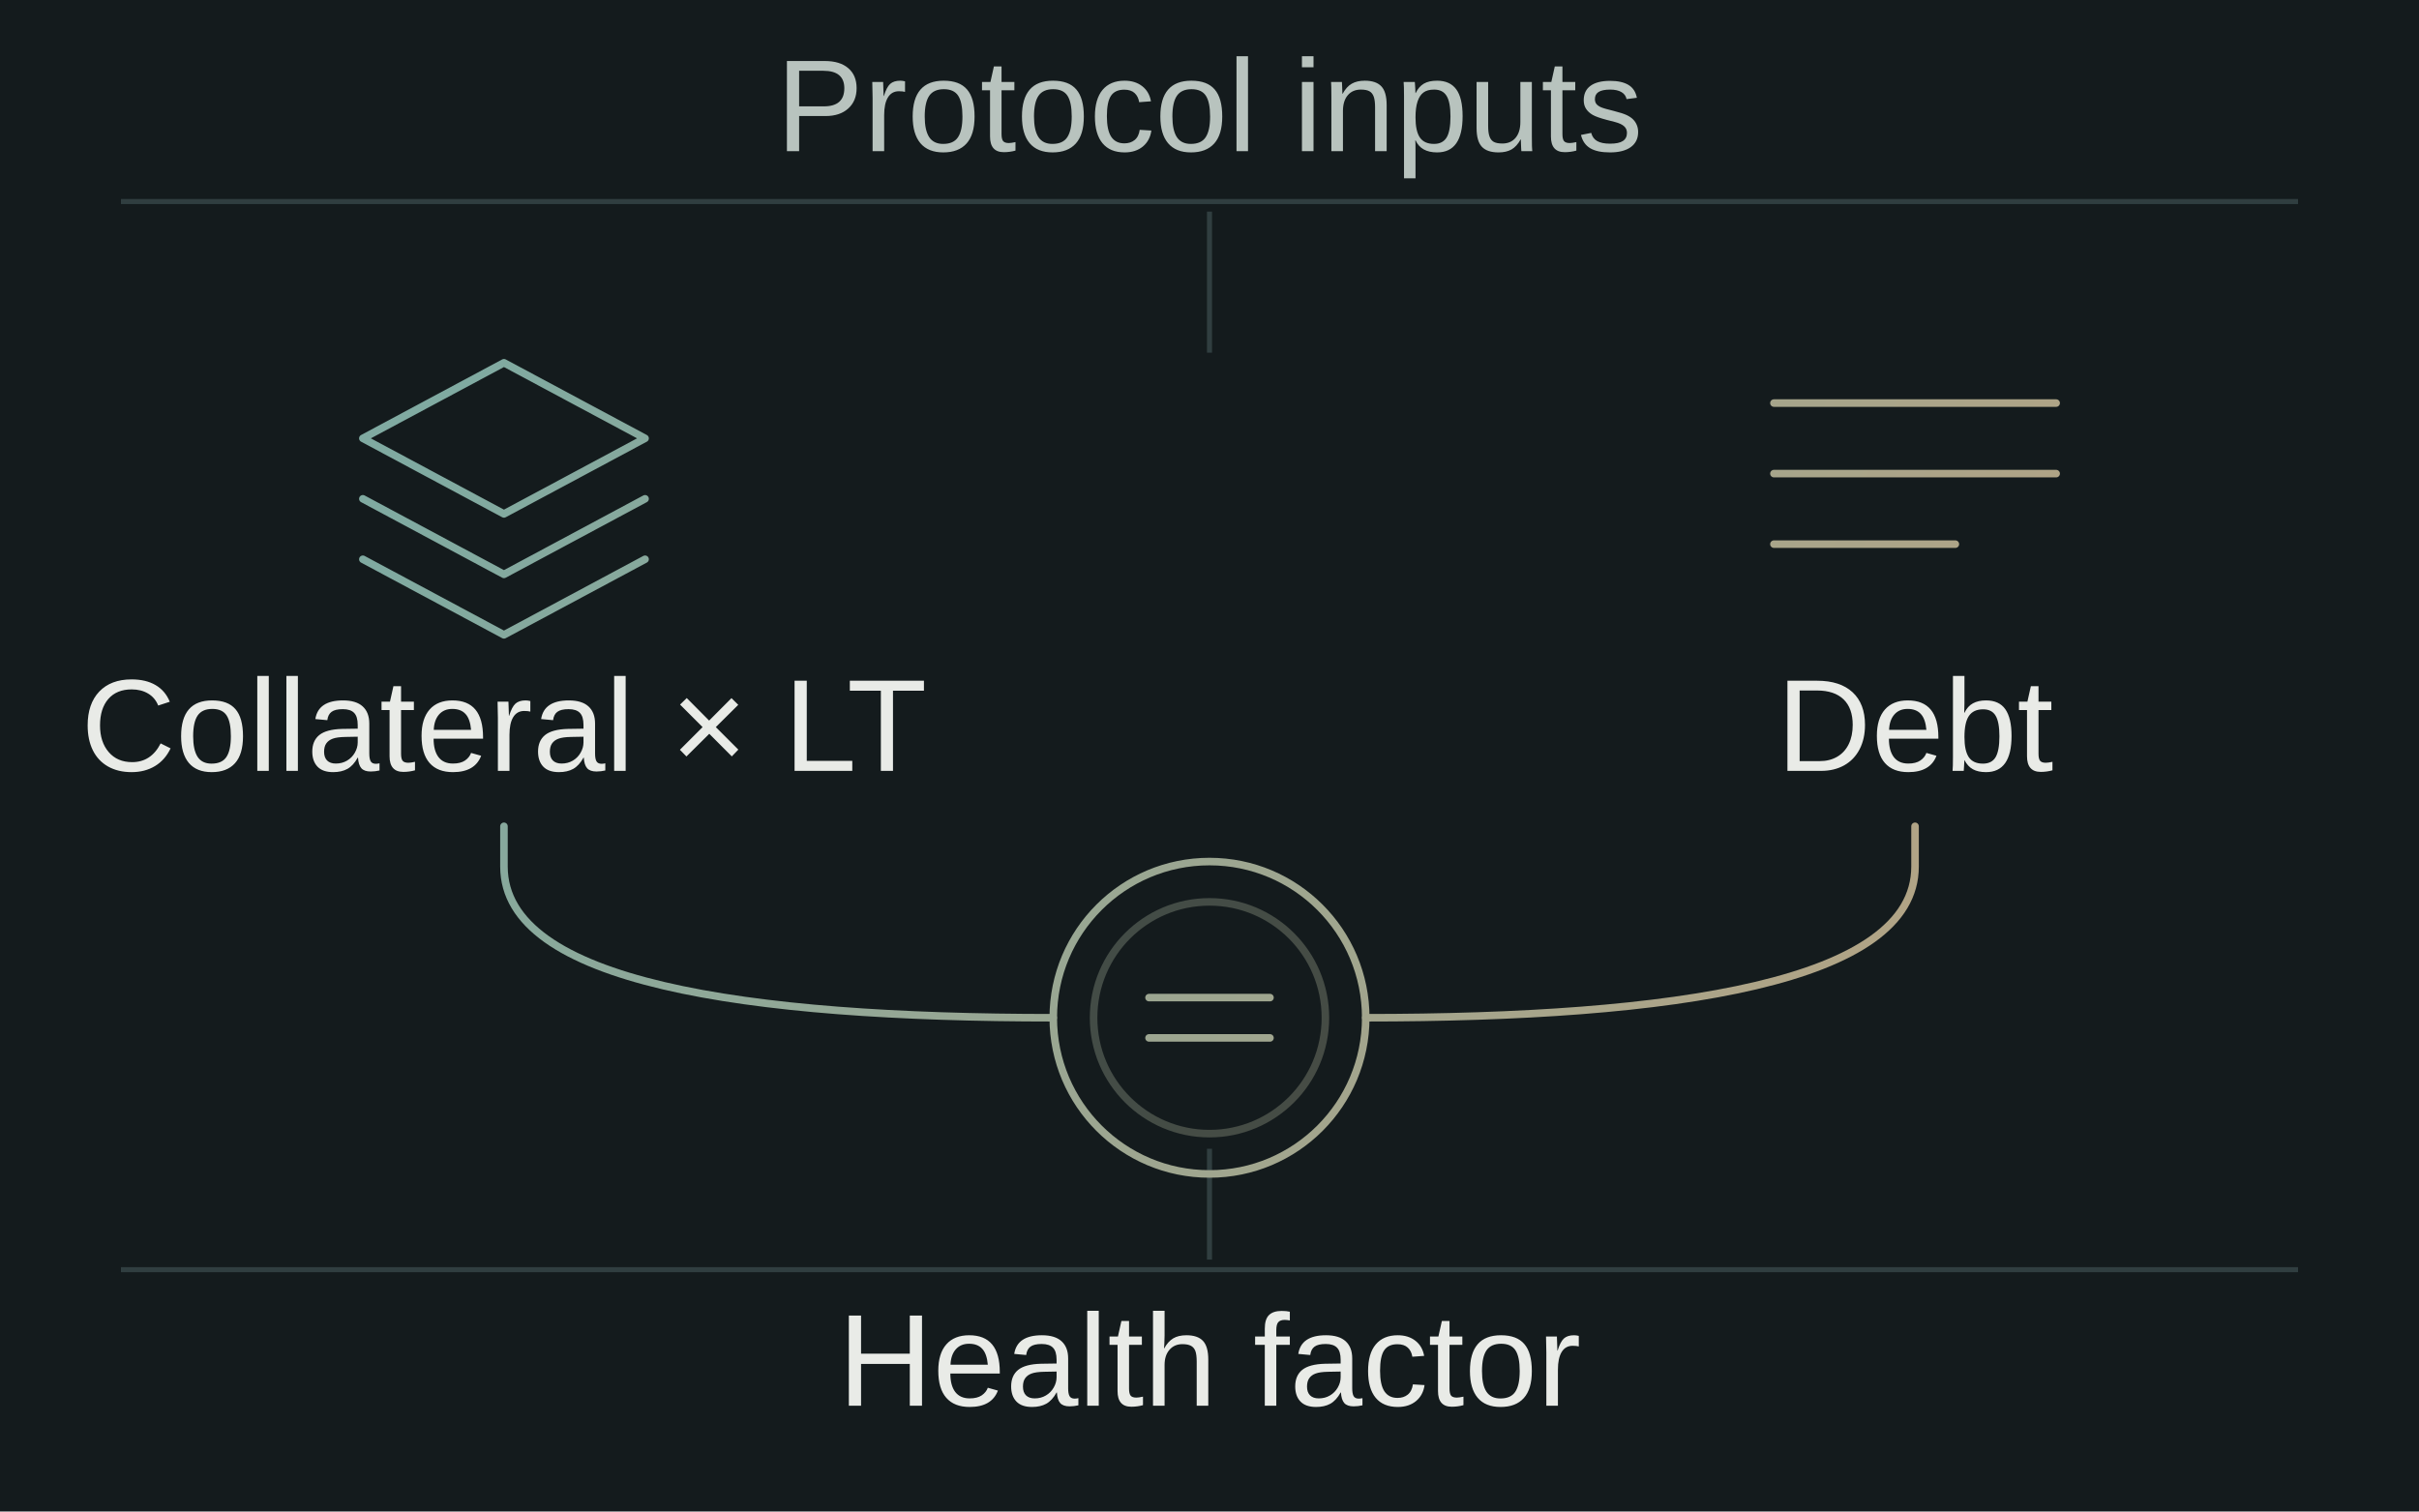
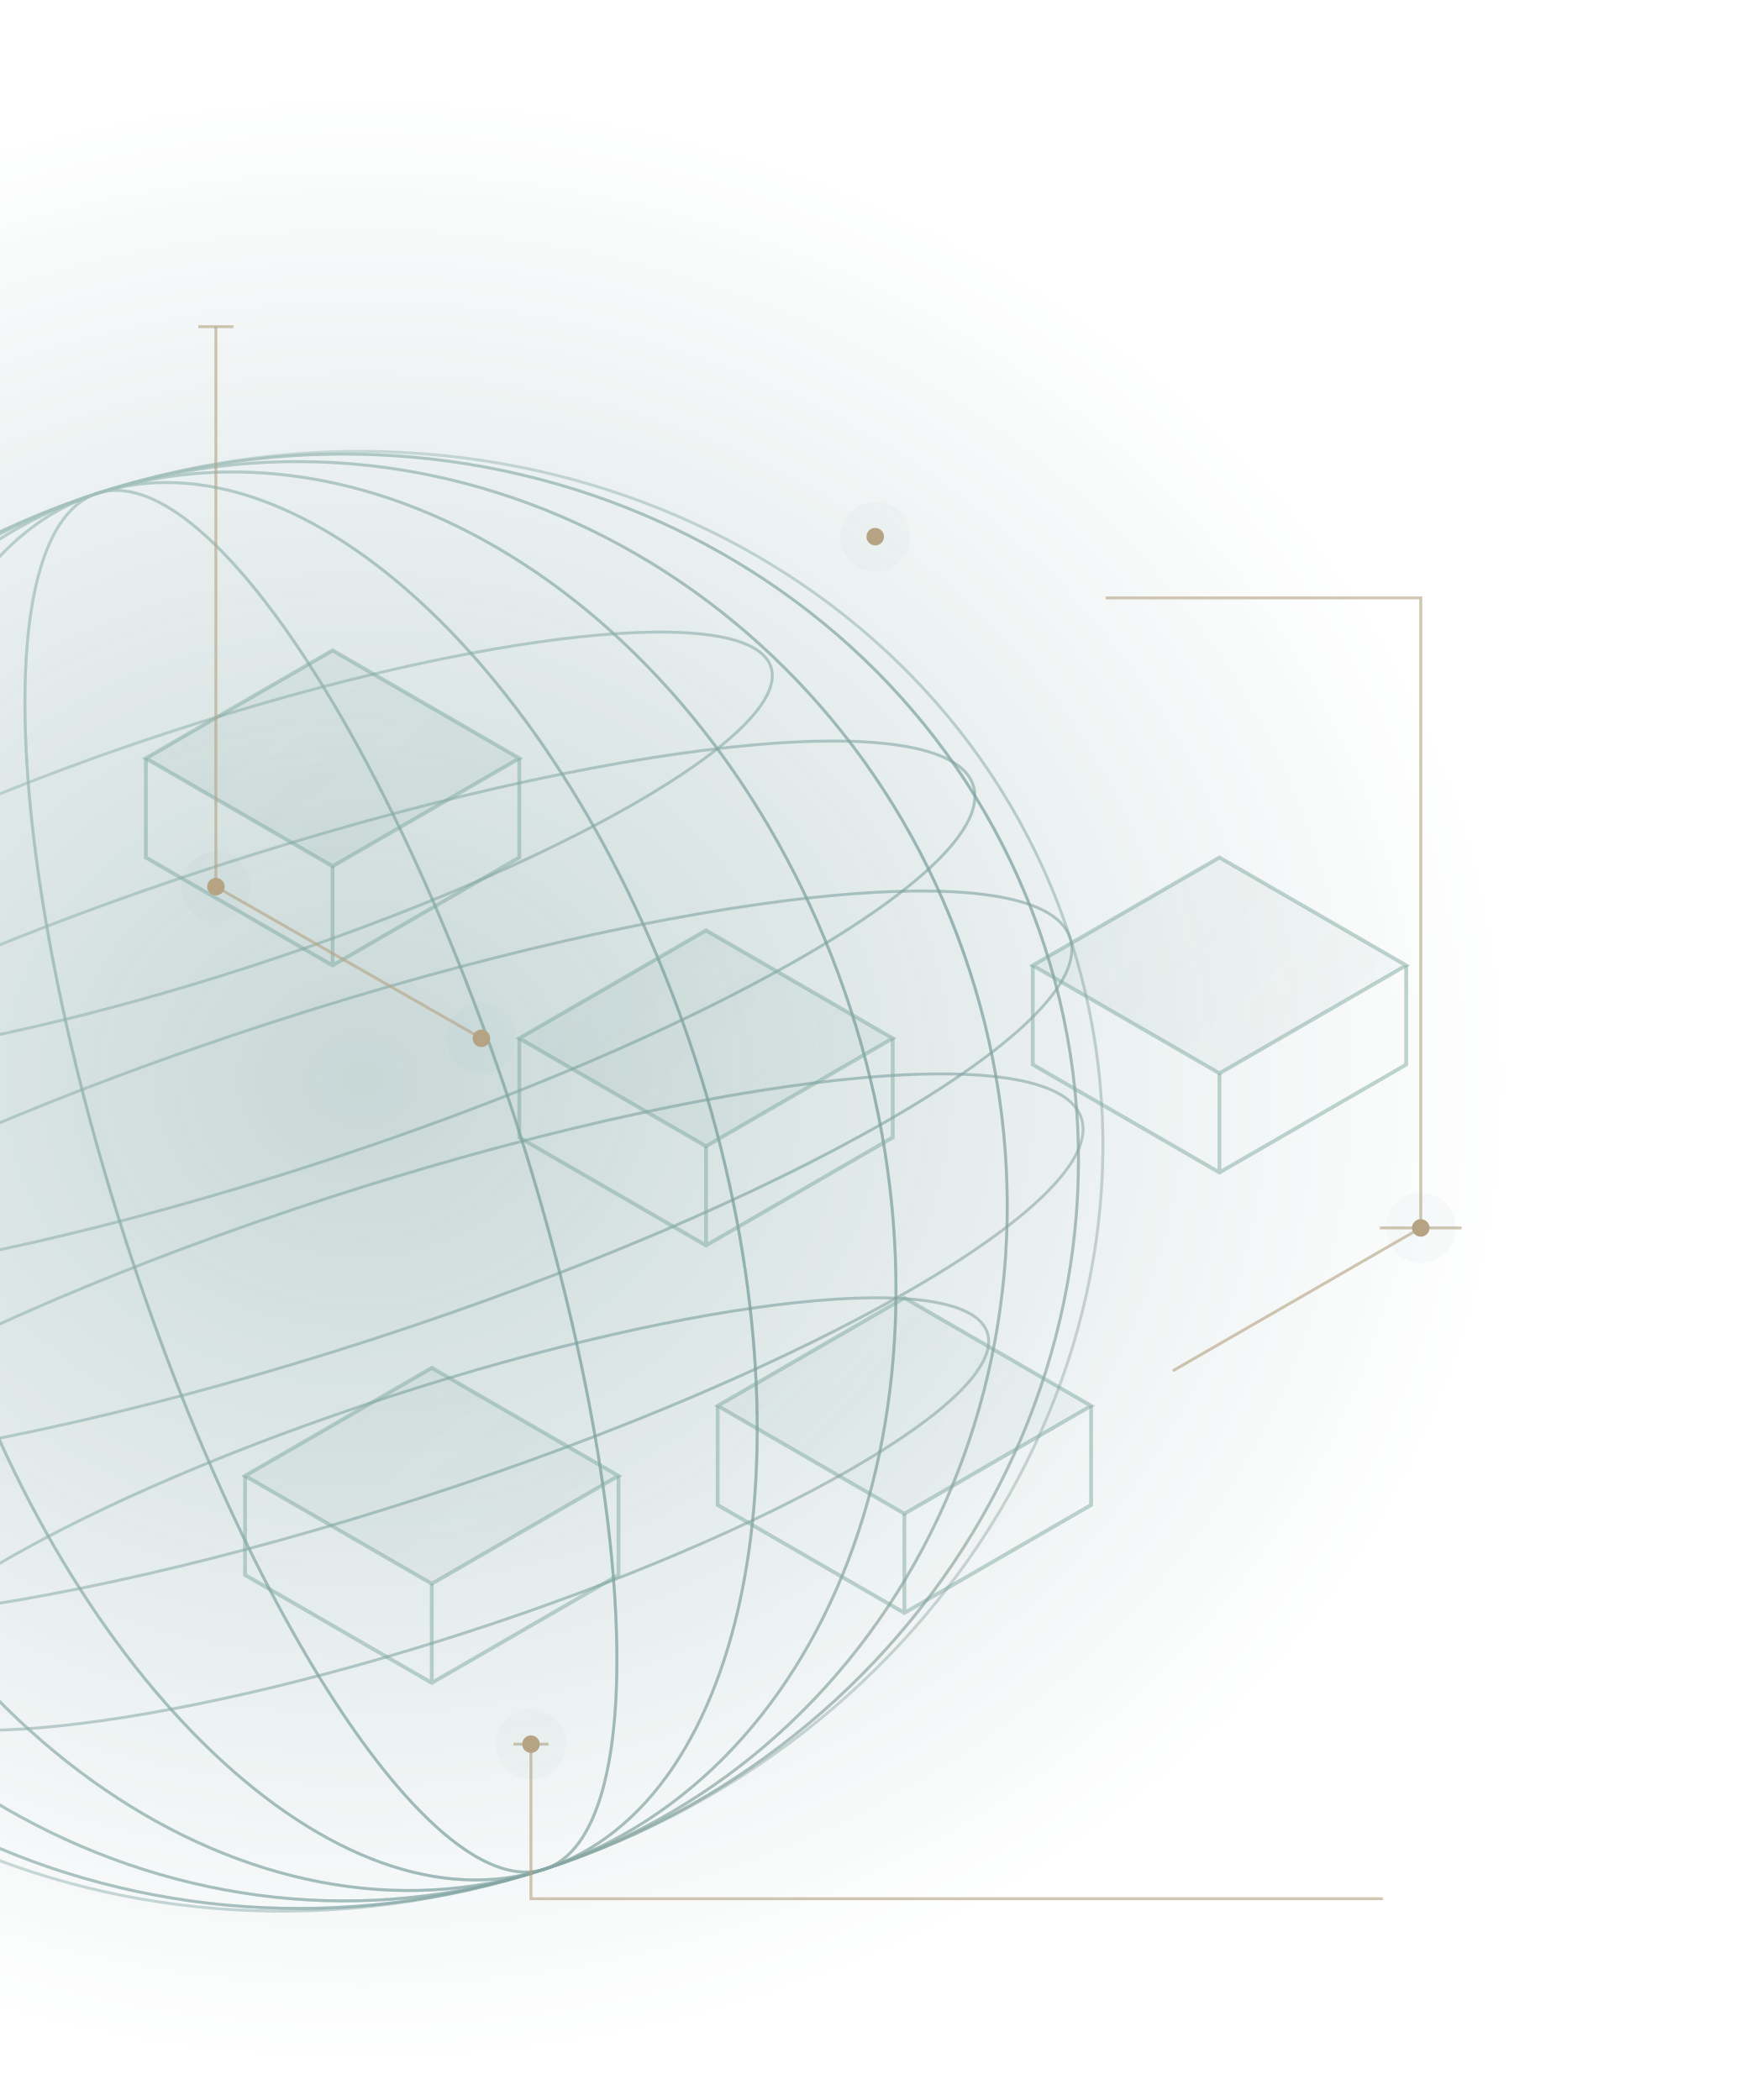
- <svg xmlns="http://www.w3.org/2000/svg" width="480" height="300" viewBox="0 0 480 300" fill="none" role="img" aria-labelledby="title desc">
-   <rect width="480" height="300" fill="#141B1D" />
+ <svg xmlns="http://www.w3.org/2000/svg" width="600" height="720" viewBox="0 0 600 720" fill="none" role="img" aria-labelledby="title desc">
  <defs>
-     <linearGradient id="flow" x1="90" y1="80" x2="390" y2="220" gradientUnits="userSpaceOnUse">
+     <radialGradient id="halo">
+       <stop stop-color="#326C6A" stop-opacity=".27" />
+       <stop offset="1" stop-color="#326C6A" stop-opacity="0" />
+     </radialGradient>
+     <linearGradient id="metal" x1="40" y1="120" x2="550" y2="660" gradientUnits="userSpaceOnUse">
      <stop stop-color="#80AAA1" />
+       <stop offset=".55" stop-color="#326C6A" />
      <stop offset="1" stop-color="#B5A383" />
    </linearGradient>
+     <linearGradient id="glass" x1="80" y1="150" x2="440" y2="570" gradientUnits="userSpaceOnUse">
+       <stop stop-color="#80AAA1" stop-opacity=".12" />
+       <stop offset="1" stop-color="#326C6A" stop-opacity=".02" />
+     </linearGradient>
  </defs>
-   <g stroke="#303E40">
-     <path d="M24 40H456M24 252H456M240 42V70M240 228V250" />
+   <ellipse cx="125" cy="370" rx="390" ry="340" fill="url(#halo)" />
+   <g stroke="url(#metal)" stroke-width="1" opacity=".6">
+     <ellipse cx="110" cy="405" rx="69.9" ry="248" transform="rotate(-18 110 405)" opacity=".48" />
+     <ellipse cx="110" cy="405" rx="135.0" ry="248" transform="rotate(-18 110 405)" opacity=".48" />
+     <ellipse cx="110" cy="285.0" rx="201.2" ry="42.5" transform="rotate(-18 110 405)" opacity=".58" />
+     <ellipse cx="110" cy="405" rx="190.9" ry="248" transform="rotate(-18 110 405)" opacity=".48" />
+     <ellipse cx="110" cy="405" rx="233.8" ry="248" transform="rotate(-18 110 405)" opacity=".48" />
+     <ellipse cx="110" cy="345.0" rx="254.6" ry="53.8" transform="rotate(-18 110 405)" opacity=".58" />
+     <ellipse cx="110" cy="405" rx="260.8" ry="248" transform="rotate(-18 110 405)" opacity=".48" />
+     <ellipse cx="110" cy="405" rx="270.0" ry="248" transform="rotate(-18 110 405)" opacity=".48" />
+     <ellipse cx="110" cy="405.0" rx="270.0" ry="57.0" transform="rotate(-18 110 405)" opacity=".58" />
+     <ellipse cx="110" cy="405" rx="260.8" ry="248" transform="rotate(-18 110 405)" opacity=".48" />
+     <ellipse cx="110" cy="405" rx="233.8" ry="248" transform="rotate(-18 110 405)" opacity=".48" />
+     <ellipse cx="110" cy="465.0" rx="254.6" ry="53.8" transform="rotate(-18 110 405)" opacity=".58" />
+     <ellipse cx="110" cy="405" rx="190.9" ry="248" transform="rotate(-18 110 405)" opacity=".48" />
+     <ellipse cx="110" cy="405" rx="135.0" ry="248" transform="rotate(-18 110 405)" opacity=".48" />
+     <ellipse cx="110" cy="525.0" rx="201.2" ry="42.5" transform="rotate(-18 110 405)" opacity=".58" />
+     <ellipse cx="110" cy="405" rx="69.9" ry="248" transform="rotate(-18 110 405)" opacity=".48" />
  </g>
-   <g stroke="url(#flow)" stroke-width="1.5" stroke-linecap="round" stroke-linejoin="round">
-     <path d="m72 87 28-15 28 15-28 15-28-15Zm0 12 28 15 28-15m-56 12 28 15 28-15M352 80h56m-56 14h56m-56 14h36M100 164v8c0 23 48 30 109 30m171-38v8c0 23-48 30-109 30" />
-     <circle cx="240" cy="202" r="31" />
-     <circle cx="240" cy="202" r="23" stroke-opacity=".35" />
-     <path d="M228 198h24m-24 8h24" />
+   <g stroke="#80AAA1" stroke-width="1.3" stroke-opacity=".5">
+     <path d="M50 260L114 223L178 260L114 297Z" fill="url(#glass)" />
+     <path d="M50 260v34l64 37 64-37v-34m-64 37v34" />
+     <path d="M178 356L242 319L306 356L242 393Z" fill="url(#glass)" />
+     <path d="M178 356v34l64 37 64-37v-34m-64 37v34" />
+     <path d="M84 506L148 469L212 506L148 543Z" fill="url(#glass)" />
+     <path d="M84 506v34l64 37 64-37v-34m-64 37v34" />
+     <path d="M246 482L310 445L374 482L310 519Z" fill="url(#glass)" />
+     <path d="M246 482v34l64 37 64-37v-34m-64 37v34" />
+     <path d="M354 331L418 294L482 331L418 368Z" fill="url(#glass)" />
+     <path d="M354 331v34l64 37 64-37v-34m-64 37v34" />
  </g>
-   <g fill="#E9EBE7" font-family="Arial, sans-serif" font-size="26" text-anchor="middle">
-     <text x="100" y="153">Collateral × LT</text>
-     <text x="380" y="153">Debt</text>
-     <text x="240" y="30" fill="#B8C3BE">Protocol inputs</text>
-     <text x="240" y="279">Health factor</text>
+   <g stroke="#B5A383" stroke-opacity=".62">
+     <path d="M74 112v192l91 52m214-151h108v216l-85 49M182 598v53h292" />
+     <path d="M68 112h12m393 309h28m-325 177h12" />
  </g>
+   <circle cx="74" cy="304" r="12" fill="#80AAA1" fill-opacity=".05" />
+   <circle cx="74" cy="304" r="3" fill="#B5A383" />
+   <circle cx="165" cy="356" r="12" fill="#80AAA1" fill-opacity=".05" />
+   <circle cx="165" cy="356" r="3" fill="#B5A383" />
+   <circle cx="487" cy="421" r="12" fill="#80AAA1" fill-opacity=".05" />
+   <circle cx="487" cy="421" r="3" fill="#B5A383" />
+   <circle cx="182" cy="598" r="12" fill="#80AAA1" fill-opacity=".05" />
+   <circle cx="182" cy="598" r="3" fill="#B5A383" />
+   <circle cx="300" cy="184" r="12" fill="#80AAA1" fill-opacity=".05" />
+   <circle cx="300" cy="184" r="3" fill="#B5A383" />
</svg>
